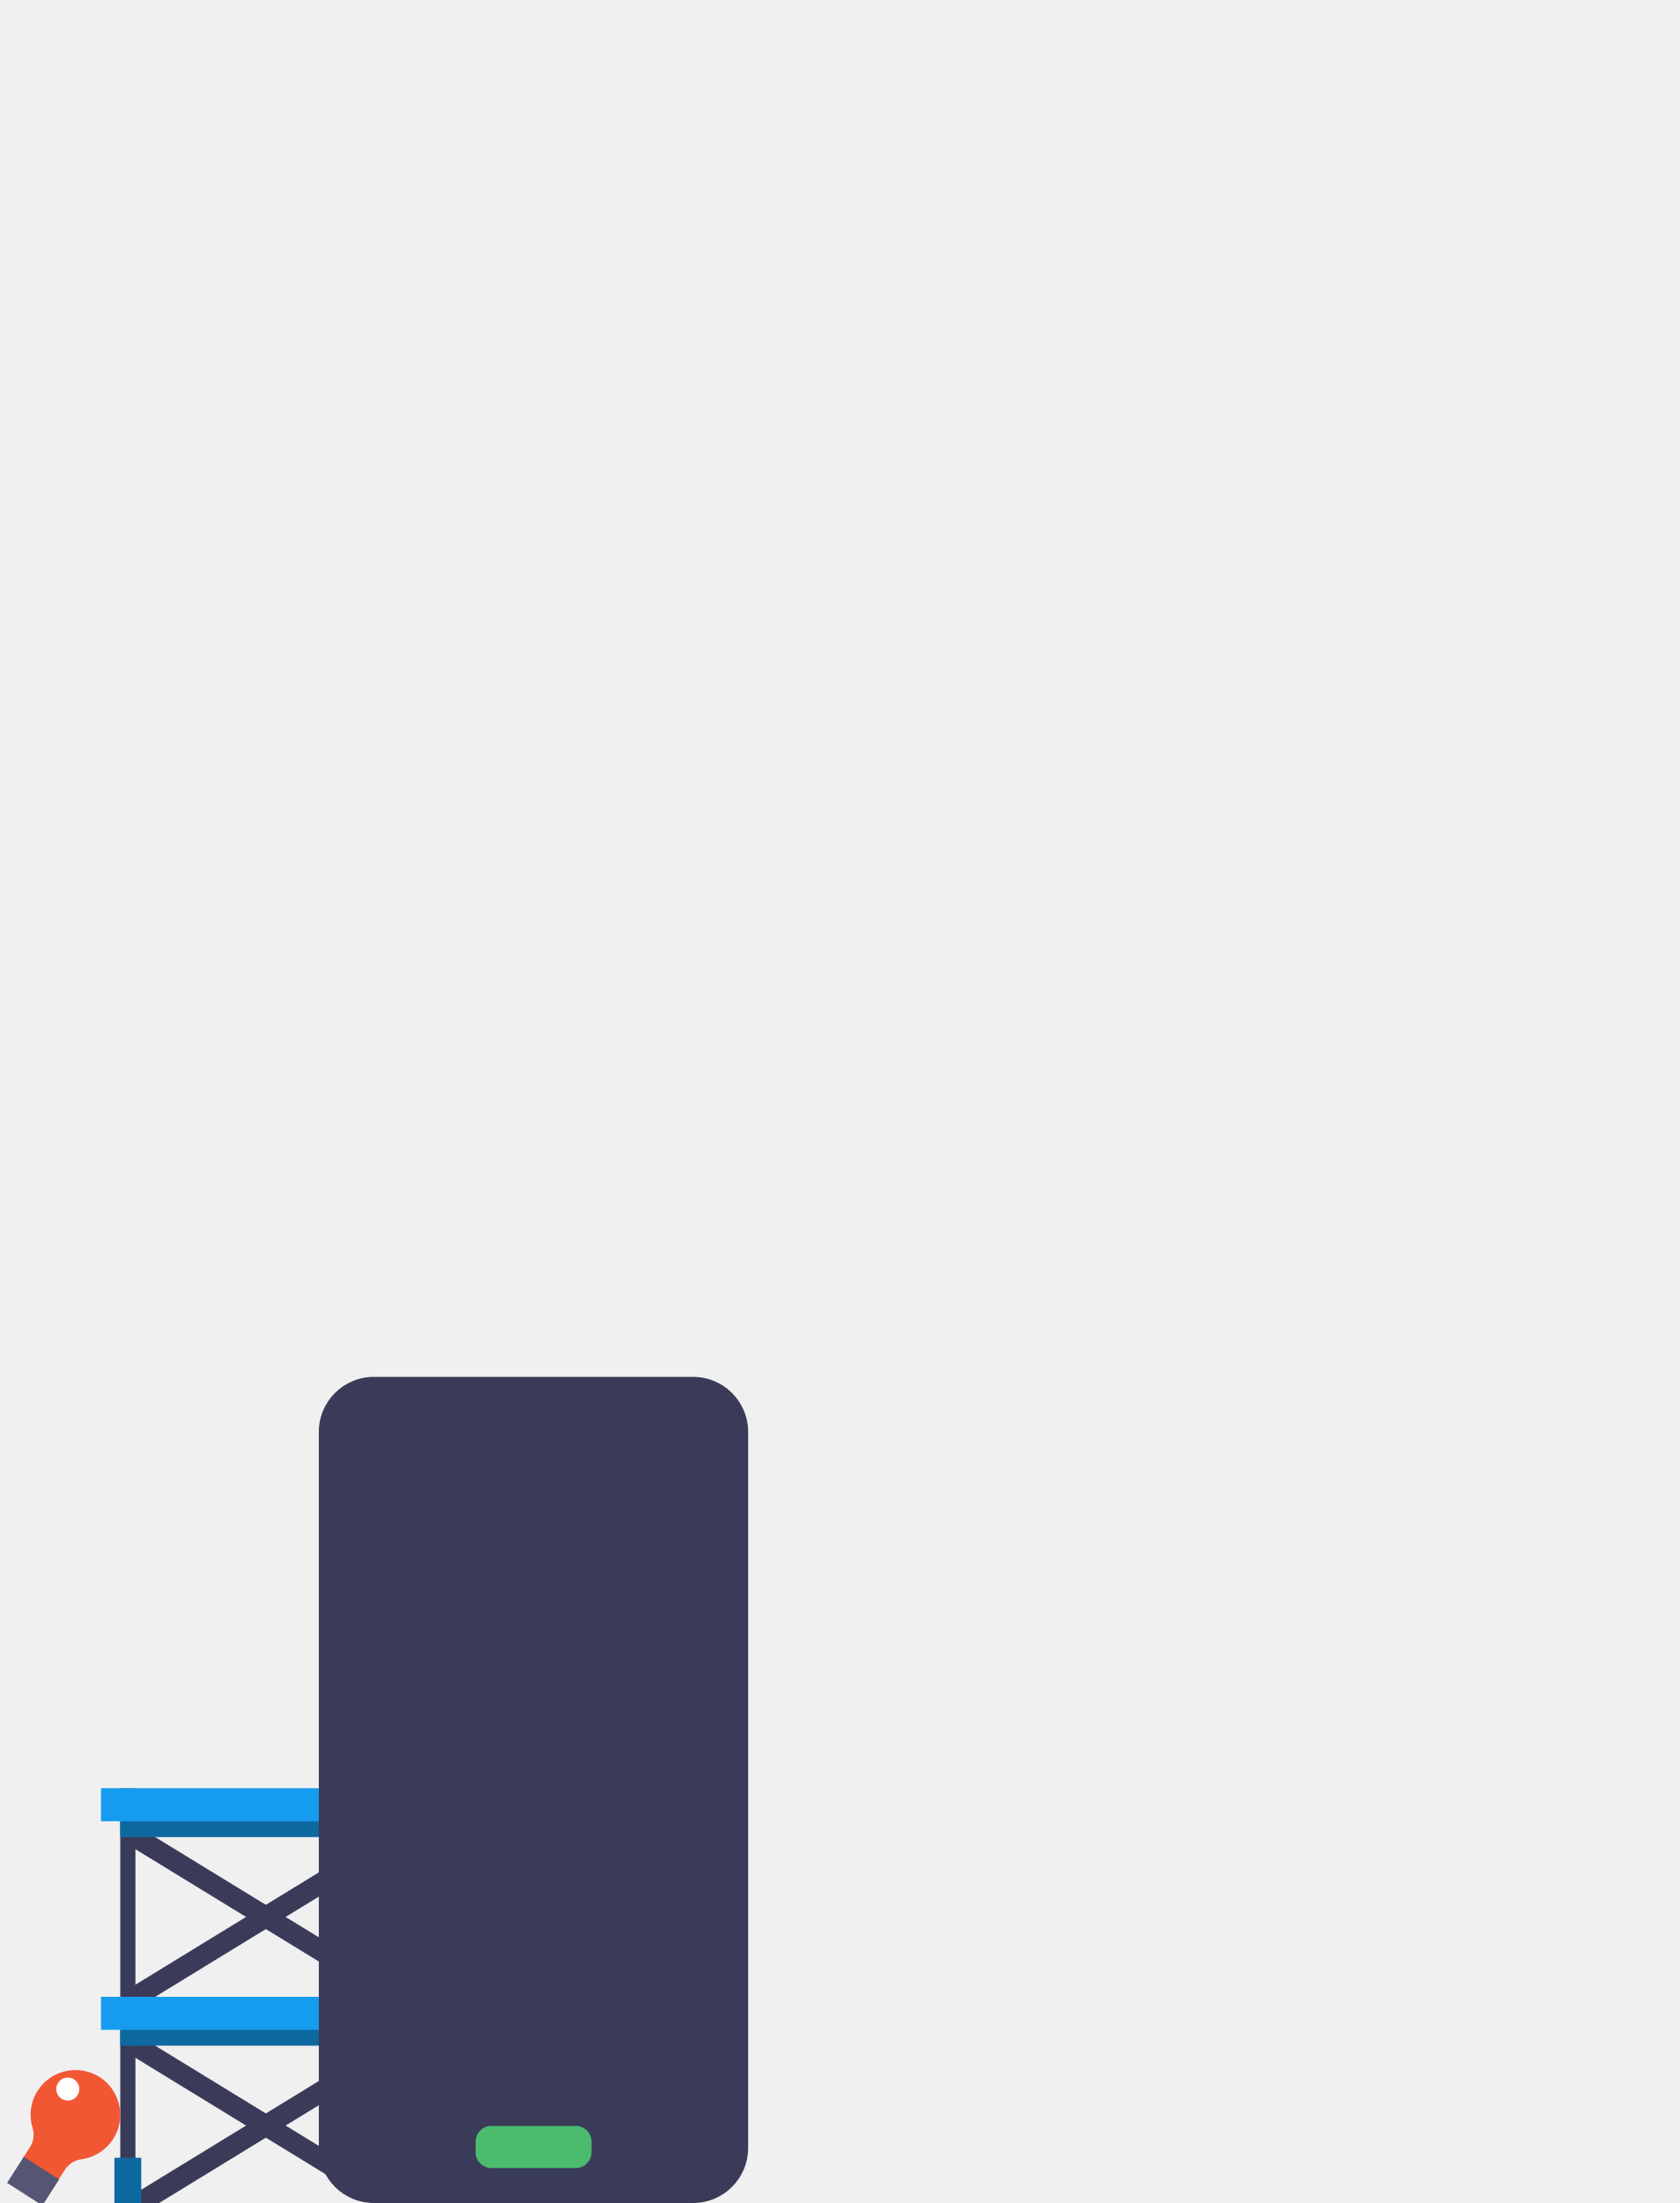
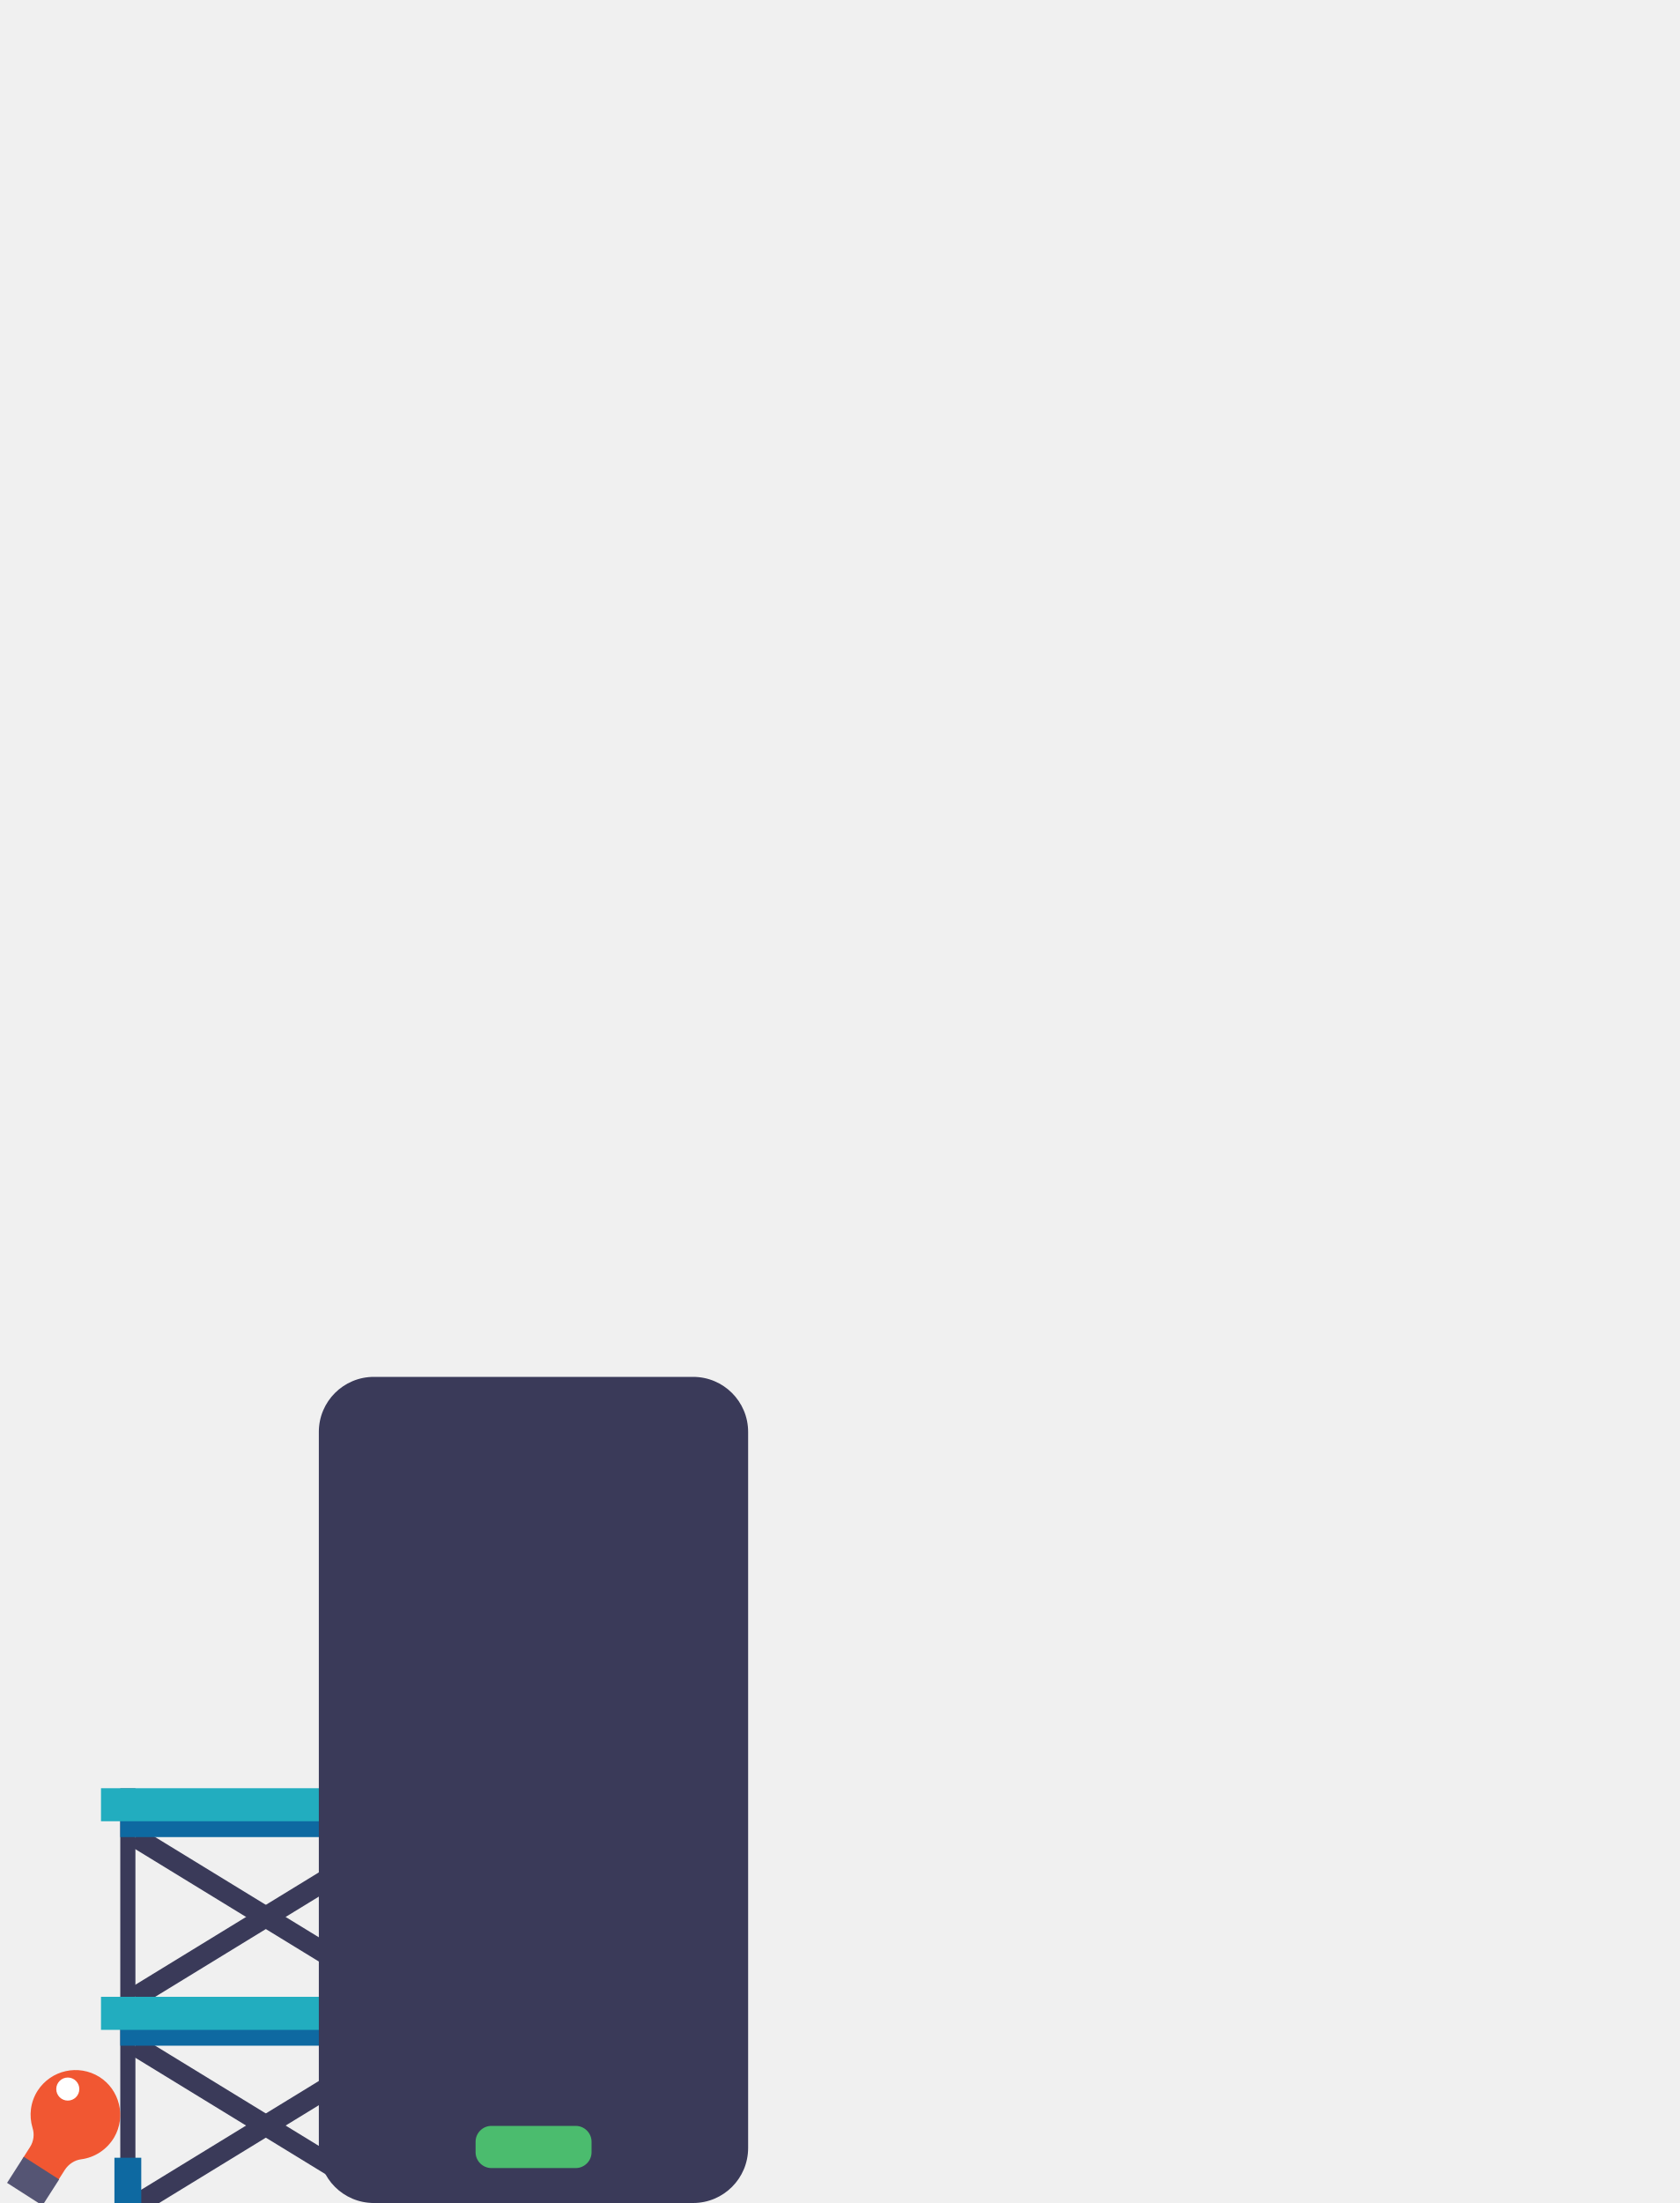
<svg xmlns="http://www.w3.org/2000/svg" version="1.1" class="headerRight" x="0px" y="0px" viewBox="-111 -584 976 1280" style="enable-background:new -111 -584 976 1280;" xml:space="preserve">
  <style>
		.st0{fill:none;stroke:#3A3A59;stroke-width:12;stroke-miterlimit:10;}
        .st1{fill:#3A3A59;}
        .st2{fill:#0E69A1;}
-         .st3{fill:#169CEE;}
+         .st3{fill:#22adbf;}
        .st4{fill:#F15732;}
        .st5{fill:#FFFFFF;}
        .st6{fill:#555574;}
        .st7{fill:#4BBC6E;}
        .st8{fill:#EF3F61;}
        .st9{fill:none;stroke:#3A3A59;stroke-width:16;stroke-linecap:round;stroke-miterlimit:10;}
        .st10{fill:none;stroke:#0E69A1;stroke-width:8;stroke-miterlimit:10;}
        .st11{fill:#159CEE;}
-         .st13{fill:none;stroke:#169CEE;stroke-width:8;stroke-miterlimit:10;}
+         .st13{fill:none;stroke:#22adbf;stroke-width:8;stroke-miterlimit:10;}
        .st14{fill:none;stroke:#3A3A59;stroke-width:8;stroke-linecap:round;stroke-linejoin:round;stroke-miterlimit:10;}
        .st15{fill:none;stroke:#3A3A59;stroke-width:8;stroke-linecap:round;stroke-miterlimit:10;}
        .st16{opacity:0.3;fill:#FFFFFF;enable-background:new;}
        .st17{fill:none;stroke:#0E69A1;stroke-width:8;stroke-linecap:round;stroke-miterlimit:10;}
        .st18{fill:none;stroke:#3A3A59;stroke-width:8;stroke-miterlimit:10;}
        .st19{fill: #4BBC6E;}
    </style>
  <g id="scaffold">
    <line class="st0" x1="119.3" y1="697.4" x2="-32.3" y2="604.6" />
    <line class="st0" x1="-32.3" y1="697.4" x2="119.3" y2="604.6" />
    <line class="st0" x1="119.3" y1="576.2" x2="-32.3" y2="483.4" />
    <line class="st0" x1="-32.3" y1="576.2" x2="119.3" y2="483.4" />
    <rect x="119.3" y="455.1" class="st1" width="8.8" height="242" />
    <rect x="-41.1" y="455.1" class="st1" width="8.8" height="242" />
    <rect x="115.9" y="669.7" class="st2" width="15.6" height="27.7" />
    <rect x="-44.5" y="669.7" class="st2" width="15.6" height="27.7" />
    <rect x="-41.1" y="595" class="st2" width="169.2" height="9.6" />
    <rect x="-52.3" y="576.2" class="st3" width="191.5" height="19.2" />
    <rect x="-41.1" y="473.8" class="st2" width="169.2" height="9.6" />
    <rect x="-52.3" y="455" class="st3" width="191.5" height="19.2" />
    <g>
      <path class="st4" d="M-53.3,622.7c11.8,7.4,15.7,23,8.7,35.1c-4.3,7.3-11.5,11.8-19.2,12.8c-3.9,0.5-7.3,2.8-9.5,6.1l-3.5,5.5     l0,0c-3.6,5.6-11.1,7.3-16.7,3.7c-5.6-3.6-7.3-11.1-3.7-16.7l0,0l3.7-5.8c2.1-3.3,2.6-7.4,1.4-11.1c-2.1-7-1.3-14.9,3-21.6     C-81.3,618.7-65.4,615.2-53.3,622.7z" />
      <circle class="st5" cx="-71.6" cy="629.8" r="6.7" />
      <rect x="-104" y="674.4" transform="matrix(-0.8421 -0.5394 0.5394 -0.8421 -537.6954 1209.279)" class="st6" width="24.4" height="18" />
    </g>
  </g>
  <g id="phone2">
    <g>
      <path class="st1" d="M291.8,696H106.3c-17.7,0-32-14.3-32-32V248c0-17.7,14.3-32,32-32h185.5c17.7,0,32,14.3,32,32v416     C323.8,681.7,309.5,696,291.8,696z" />
      <path class="st7" d="M223.6,675.7h-49c-5,0-9.2-4.1-9.2-9.2v-6.1c0-5,4.1-9.2,9.2-9.2h49c5,0,9.2,4.1,9.2,9.2v6.1     C232.8,671.6,228.6,675.7,223.6,675.7z" />
    </g>
  </g>
</svg>
